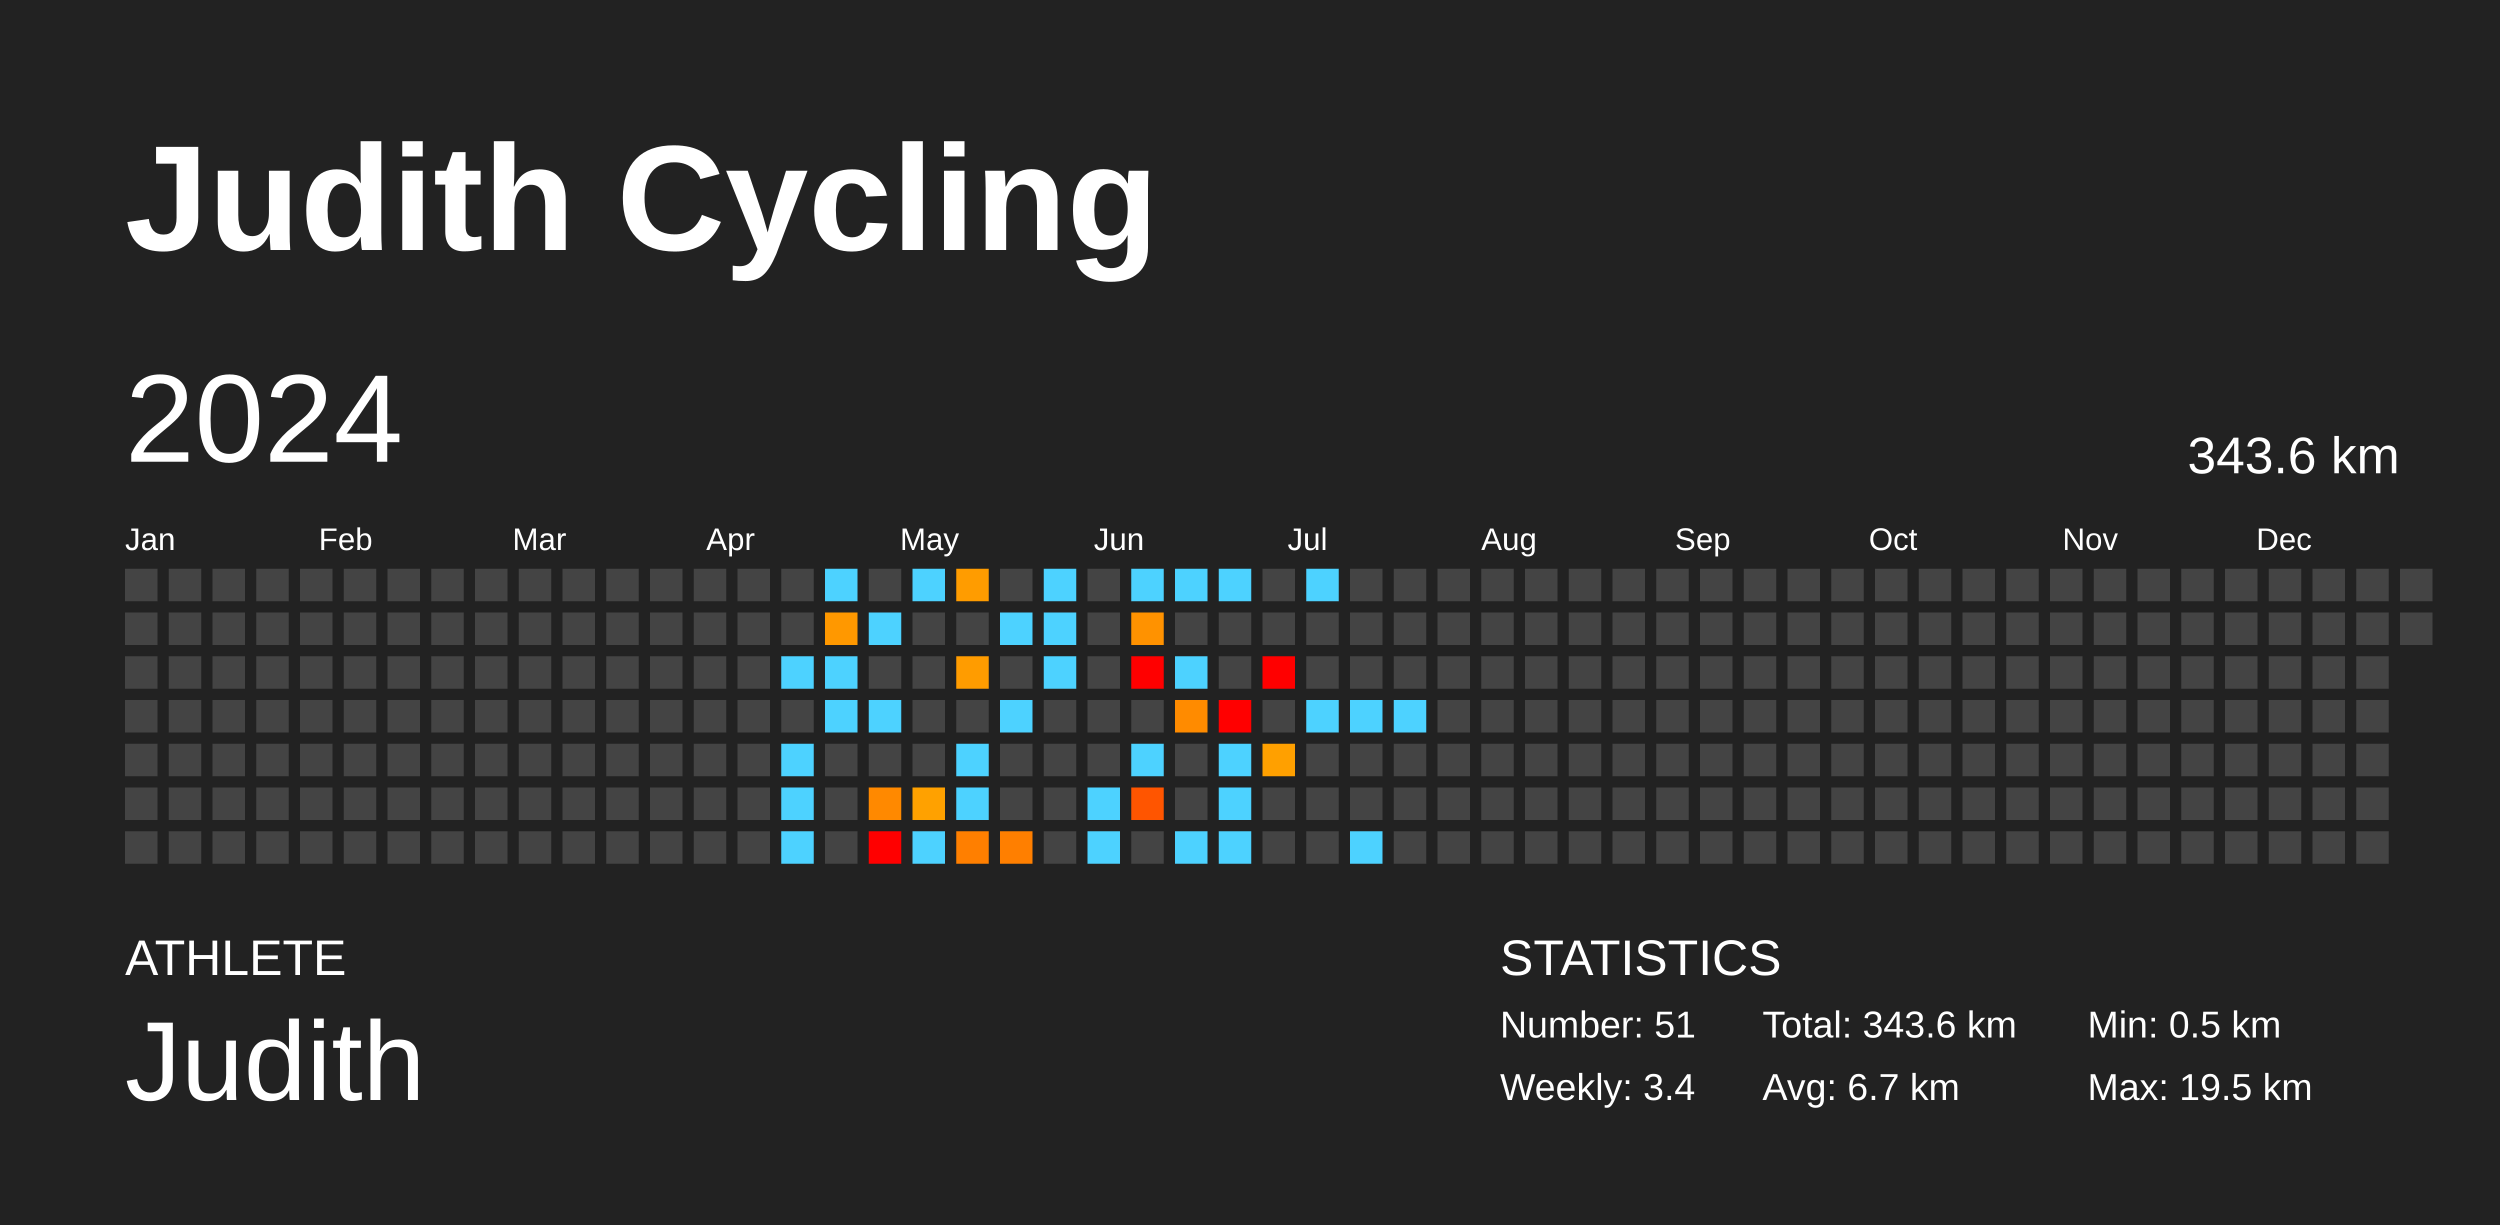
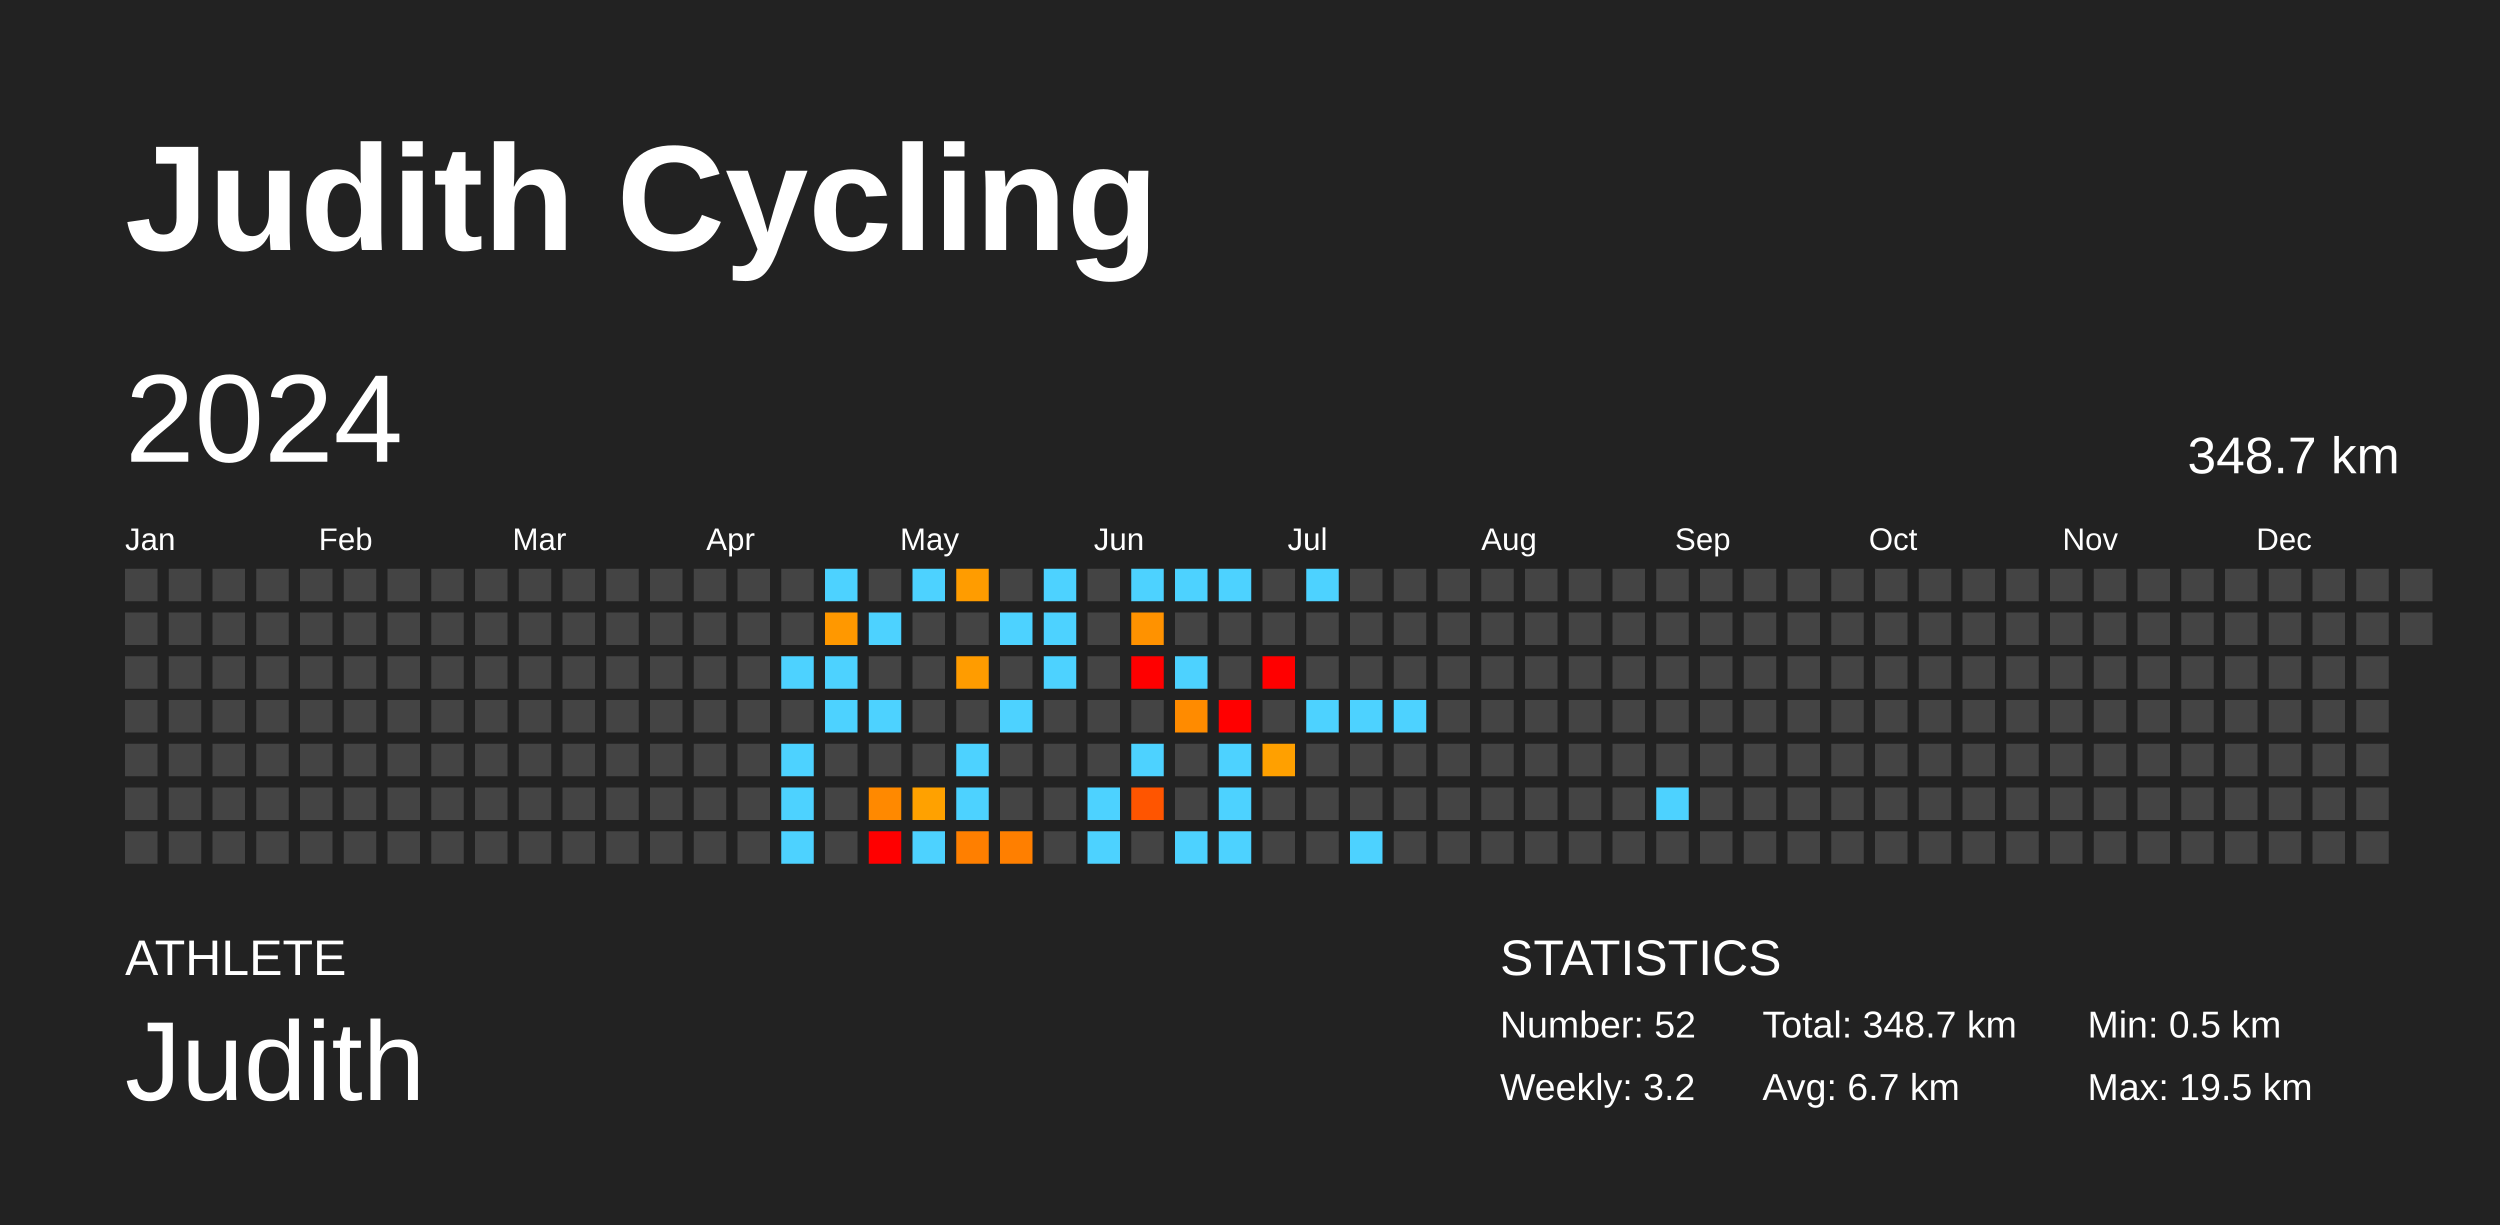
<svg xmlns="http://www.w3.org/2000/svg" baseProfile="full" height="98mm" version="1.1" viewBox="0,0,200,98" width="200mm">
  <defs />
  <rect fill="#222222" height="98" width="200" x="0" y="0" />
  <text fill="#FFFFFF" style="font-size:12px; font-family:Arial; font-weight:bold;" x="10" y="20">Judith Cycling</text>
  <text fill="#FFFFFF" style="font-size:4px; font-family:Arial" x="10" y="78">ATHLETE</text>
  <text fill="#FFFFFF" style="font-size:9px; font-family:Arial" x="10" y="88">Judith</text>
  <text fill="#FFFFFF" style="font-size:4px; font-family:Arial" x="120" y="78">STATISTICS</text>
-   <text fill="#FFFFFF" style="font-size:3px; font-family:Arial" x="120" y="83">Number: 51</text>
-   <text fill="#FFFFFF" style="font-size:3px; font-family:Arial" x="120" y="88">Weekly: 3.4</text>
-   <text fill="#FFFFFF" style="font-size:3px; font-family:Arial" x="141" y="83">Total: 343.6 km</text>
+   <text fill="#FFFFFF" style="font-size:3px; font-family:Arial" x="120" y="83">Number: 52</text>
+   <text fill="#FFFFFF" style="font-size:3px; font-family:Arial" x="120" y="88">Weekly: 3.2</text>
+   <text fill="#FFFFFF" style="font-size:3px; font-family:Arial" x="141" y="83">Total: 348.7 km</text>
  <text fill="#FFFFFF" style="font-size:3px; font-family:Arial" x="141" y="88">Avg: 6.7 km</text>
  <text fill="#FFFFFF" style="font-size:3px; font-family:Arial" x="167" y="83">Min: 0.5 km</text>
  <text fill="#FFFFFF" style="font-size:3px; font-family:Arial" x="167" y="88">Max: 19.5 km</text>
  <text dominant-baseline="hanging" fill="#FFFFFF" style="font-size:10.0px; font-family:Arial;" x="10" y="30">2024</text>
-   <text dominant-baseline="hanging" fill="#FFFFFF" style="font-size:4.125px; font-family:Arial;" x="175" y="35">343.6 km</text>
+   <text dominant-baseline="hanging" fill="#FFFFFF" style="font-size:4.125px; font-family:Arial;" x="175" y="35">348.7 km</text>
  <text fill="#FFFFFF" style="font-size:2.5px; font-family:Arial" x="10.0" y="44">Jan</text>
  <text fill="#FFFFFF" style="font-size:2.5px; font-family:Arial" x="25.5" y="44">Feb</text>
  <text fill="#FFFFFF" style="font-size:2.5px; font-family:Arial" x="41.0" y="44">Mar</text>
  <text fill="#FFFFFF" style="font-size:2.5px; font-family:Arial" x="56.5" y="44">Apr</text>
  <text fill="#FFFFFF" style="font-size:2.5px; font-family:Arial" x="72.0" y="44">May</text>
  <text fill="#FFFFFF" style="font-size:2.5px; font-family:Arial" x="87.5" y="44">Jun</text>
  <text fill="#FFFFFF" style="font-size:2.5px; font-family:Arial" x="103.0" y="44">Jul</text>
  <text fill="#FFFFFF" style="font-size:2.5px; font-family:Arial" x="118.5" y="44">Aug</text>
  <text fill="#FFFFFF" style="font-size:2.5px; font-family:Arial" x="134.0" y="44">Sep</text>
  <text fill="#FFFFFF" style="font-size:2.5px; font-family:Arial" x="149.5" y="44">Oct</text>
  <text fill="#FFFFFF" style="font-size:2.5px; font-family:Arial" x="165.0" y="44">Nov</text>
  <text fill="#FFFFFF" style="font-size:2.5px; font-family:Arial" x="180.5" y="44">Dec</text>
  <rect fill="#444444" height="2.6" width="2.6" x="10.0" y="45.5" />
  <rect fill="#444444" height="2.6" width="2.6" x="10.0" y="49.0" />
  <rect fill="#444444" height="2.6" width="2.6" x="10.0" y="52.5" />
  <rect fill="#444444" height="2.6" width="2.6" x="10.0" y="56.0" />
  <rect fill="#444444" height="2.6" width="2.6" x="10.0" y="59.5" />
  <rect fill="#444444" height="2.6" width="2.6" x="10.0" y="63.0" />
  <rect fill="#444444" height="2.6" width="2.6" x="10.0" y="66.5" />
  <rect fill="#444444" height="2.6" width="2.6" x="13.5" y="45.5" />
  <rect fill="#444444" height="2.6" width="2.6" x="13.5" y="49.0" />
  <rect fill="#444444" height="2.6" width="2.6" x="13.5" y="52.5" />
  <rect fill="#444444" height="2.6" width="2.6" x="13.5" y="56.0" />
  <rect fill="#444444" height="2.6" width="2.6" x="13.5" y="59.5" />
  <rect fill="#444444" height="2.6" width="2.6" x="13.5" y="63.0" />
  <rect fill="#444444" height="2.6" width="2.6" x="13.5" y="66.5" />
  <rect fill="#444444" height="2.6" width="2.6" x="17.0" y="45.5" />
  <rect fill="#444444" height="2.6" width="2.6" x="17.0" y="49.0" />
  <rect fill="#444444" height="2.6" width="2.6" x="17.0" y="52.5" />
  <rect fill="#444444" height="2.6" width="2.6" x="17.0" y="56.0" />
  <rect fill="#444444" height="2.6" width="2.6" x="17.0" y="59.5" />
  <rect fill="#444444" height="2.6" width="2.6" x="17.0" y="63.0" />
  <rect fill="#444444" height="2.6" width="2.6" x="17.0" y="66.5" />
  <rect fill="#444444" height="2.6" width="2.6" x="20.5" y="45.5" />
  <rect fill="#444444" height="2.6" width="2.6" x="20.5" y="49.0" />
  <rect fill="#444444" height="2.6" width="2.6" x="20.5" y="52.5" />
  <rect fill="#444444" height="2.6" width="2.6" x="20.5" y="56.0" />
  <rect fill="#444444" height="2.6" width="2.6" x="20.5" y="59.5" />
  <rect fill="#444444" height="2.6" width="2.6" x="20.5" y="63.0" />
  <rect fill="#444444" height="2.6" width="2.6" x="20.5" y="66.5" />
  <rect fill="#444444" height="2.6" width="2.6" x="24.0" y="45.5" />
  <rect fill="#444444" height="2.6" width="2.6" x="24.0" y="49.0" />
  <rect fill="#444444" height="2.6" width="2.6" x="24.0" y="52.5" />
  <rect fill="#444444" height="2.6" width="2.6" x="24.0" y="56.0" />
  <rect fill="#444444" height="2.6" width="2.6" x="24.0" y="59.5" />
  <rect fill="#444444" height="2.6" width="2.6" x="24.0" y="63.0" />
  <rect fill="#444444" height="2.6" width="2.6" x="24.0" y="66.5" />
  <rect fill="#444444" height="2.6" width="2.6" x="27.5" y="45.5" />
  <rect fill="#444444" height="2.6" width="2.6" x="27.5" y="49.0" />
  <rect fill="#444444" height="2.6" width="2.6" x="27.5" y="52.5" />
  <rect fill="#444444" height="2.6" width="2.6" x="27.5" y="56.0" />
  <rect fill="#444444" height="2.6" width="2.6" x="27.5" y="59.5" />
  <rect fill="#444444" height="2.6" width="2.6" x="27.5" y="63.0" />
  <rect fill="#444444" height="2.6" width="2.6" x="27.5" y="66.5" />
  <rect fill="#444444" height="2.6" width="2.6" x="31.0" y="45.5" />
  <rect fill="#444444" height="2.6" width="2.6" x="31.0" y="49.0" />
  <rect fill="#444444" height="2.6" width="2.6" x="31.0" y="52.5" />
  <rect fill="#444444" height="2.6" width="2.6" x="31.0" y="56.0" />
  <rect fill="#444444" height="2.6" width="2.6" x="31.0" y="59.5" />
  <rect fill="#444444" height="2.6" width="2.6" x="31.0" y="63.0" />
  <rect fill="#444444" height="2.6" width="2.6" x="31.0" y="66.5" />
  <rect fill="#444444" height="2.6" width="2.6" x="34.5" y="45.5" />
  <rect fill="#444444" height="2.6" width="2.6" x="34.5" y="49.0" />
  <rect fill="#444444" height="2.6" width="2.6" x="34.5" y="52.5" />
  <rect fill="#444444" height="2.6" width="2.6" x="34.5" y="56.0" />
  <rect fill="#444444" height="2.6" width="2.6" x="34.5" y="59.5" />
  <rect fill="#444444" height="2.6" width="2.6" x="34.5" y="63.0" />
  <rect fill="#444444" height="2.6" width="2.6" x="34.5" y="66.5" />
  <rect fill="#444444" height="2.6" width="2.6" x="38.0" y="45.5" />
  <rect fill="#444444" height="2.6" width="2.6" x="38.0" y="49.0" />
  <rect fill="#444444" height="2.6" width="2.6" x="38.0" y="52.5" />
  <rect fill="#444444" height="2.6" width="2.6" x="38.0" y="56.0" />
  <rect fill="#444444" height="2.6" width="2.6" x="38.0" y="59.5" />
  <rect fill="#444444" height="2.6" width="2.6" x="38.0" y="63.0" />
  <rect fill="#444444" height="2.6" width="2.6" x="38.0" y="66.5" />
  <rect fill="#444444" height="2.6" width="2.6" x="41.5" y="45.5" />
  <rect fill="#444444" height="2.6" width="2.6" x="41.5" y="49.0" />
  <rect fill="#444444" height="2.6" width="2.6" x="41.5" y="52.5" />
  <rect fill="#444444" height="2.6" width="2.6" x="41.5" y="56.0" />
  <rect fill="#444444" height="2.6" width="2.6" x="41.5" y="59.5" />
  <rect fill="#444444" height="2.6" width="2.6" x="41.5" y="63.0" />
  <rect fill="#444444" height="2.6" width="2.6" x="41.5" y="66.5" />
  <rect fill="#444444" height="2.6" width="2.6" x="45.0" y="45.5" />
  <rect fill="#444444" height="2.6" width="2.6" x="45.0" y="49.0" />
  <rect fill="#444444" height="2.6" width="2.6" x="45.0" y="52.5" />
  <rect fill="#444444" height="2.6" width="2.6" x="45.0" y="56.0" />
  <rect fill="#444444" height="2.6" width="2.6" x="45.0" y="59.5" />
  <rect fill="#444444" height="2.6" width="2.6" x="45.0" y="63.0" />
  <rect fill="#444444" height="2.6" width="2.6" x="45.0" y="66.5" />
  <rect fill="#444444" height="2.6" width="2.6" x="48.5" y="45.5" />
  <rect fill="#444444" height="2.6" width="2.6" x="48.5" y="49.0" />
  <rect fill="#444444" height="2.6" width="2.6" x="48.5" y="52.5" />
  <rect fill="#444444" height="2.6" width="2.6" x="48.5" y="56.0" />
  <rect fill="#444444" height="2.6" width="2.6" x="48.5" y="59.5" />
  <rect fill="#444444" height="2.6" width="2.6" x="48.5" y="63.0" />
  <rect fill="#444444" height="2.6" width="2.6" x="48.5" y="66.5" />
  <rect fill="#444444" height="2.6" width="2.6" x="52.0" y="45.5" />
  <rect fill="#444444" height="2.6" width="2.6" x="52.0" y="49.0" />
  <rect fill="#444444" height="2.6" width="2.6" x="52.0" y="52.5" />
  <rect fill="#444444" height="2.6" width="2.6" x="52.0" y="56.0" />
  <rect fill="#444444" height="2.6" width="2.6" x="52.0" y="59.5" />
  <rect fill="#444444" height="2.6" width="2.6" x="52.0" y="63.0" />
  <rect fill="#444444" height="2.6" width="2.6" x="52.0" y="66.5" />
  <rect fill="#444444" height="2.6" width="2.6" x="55.5" y="45.5" />
  <rect fill="#444444" height="2.6" width="2.6" x="55.5" y="49.0" />
  <rect fill="#444444" height="2.6" width="2.6" x="55.5" y="52.5" />
  <rect fill="#444444" height="2.6" width="2.6" x="55.5" y="56.0" />
  <rect fill="#444444" height="2.6" width="2.6" x="55.5" y="59.5" />
  <rect fill="#444444" height="2.6" width="2.6" x="55.5" y="63.0" />
  <rect fill="#444444" height="2.6" width="2.6" x="55.5" y="66.5" />
  <rect fill="#444444" height="2.6" width="2.6" x="59.0" y="45.5" />
  <rect fill="#444444" height="2.6" width="2.6" x="59.0" y="49.0" />
  <rect fill="#444444" height="2.6" width="2.6" x="59.0" y="52.5" />
  <rect fill="#444444" height="2.6" width="2.6" x="59.0" y="56.0" />
  <rect fill="#444444" height="2.6" width="2.6" x="59.0" y="59.5" />
  <rect fill="#444444" height="2.6" width="2.6" x="59.0" y="63.0" />
  <rect fill="#444444" height="2.6" width="2.6" x="59.0" y="66.5" />
  <rect fill="#444444" height="2.6" width="2.6" x="62.5" y="45.5" />
  <rect fill="#444444" height="2.6" width="2.6" x="62.5" y="49.0" />
  <rect fill="#4dd2ff" height="2.6" width="2.6" x="62.5" y="52.5" />
  <rect fill="#444444" height="2.6" width="2.6" x="62.5" y="56.0" />
  <rect fill="#4dd2ff" height="2.6" width="2.6" x="62.5" y="59.5" />
  <rect fill="#4dd2ff" height="2.6" width="2.6" x="62.5" y="63.0" />
  <rect fill="#4dd2ff" height="2.6" width="2.6" x="62.5" y="66.5" />
  <rect fill="#4dd2ff" height="2.6" width="2.6" x="66.0" y="45.5" />
  <rect fill="#ff9800" height="2.6" width="2.6" x="66.0" y="49.0" />
  <rect fill="#4dd2ff" height="2.6" width="2.6" x="66.0" y="52.5" />
  <rect fill="#4dd2ff" height="2.6" width="2.6" x="66.0" y="56.0" />
  <rect fill="#444444" height="2.6" width="2.6" x="66.0" y="59.5" />
  <rect fill="#444444" height="2.6" width="2.6" x="66.0" y="63.0" />
  <rect fill="#444444" height="2.6" width="2.6" x="66.0" y="66.5" />
  <rect fill="#444444" height="2.6" width="2.6" x="69.5" y="45.5" />
  <rect fill="#4dd2ff" height="2.6" width="2.6" x="69.5" y="49.0" />
  <rect fill="#444444" height="2.6" width="2.6" x="69.5" y="52.5" />
  <rect fill="#4dd2ff" height="2.6" width="2.6" x="69.5" y="56.0" />
  <rect fill="#444444" height="2.6" width="2.6" x="69.5" y="59.5" />
  <rect fill="#ff8900" height="2.6" width="2.6" x="69.5" y="63.0" />
  <rect fill="red" height="2.6" width="2.6" x="69.5" y="66.5" />
  <rect fill="#4dd2ff" height="2.6" width="2.6" x="73.0" y="45.5" />
  <rect fill="#444444" height="2.6" width="2.6" x="73.0" y="49.0" />
  <rect fill="#444444" height="2.6" width="2.6" x="73.0" y="52.5" />
  <rect fill="#444444" height="2.6" width="2.6" x="73.0" y="56.0" />
  <rect fill="#444444" height="2.6" width="2.6" x="73.0" y="59.5" />
  <rect fill="#ffa100" height="2.6" width="2.6" x="73.0" y="63.0" />
  <rect fill="#4dd2ff" height="2.6" width="2.6" x="73.0" y="66.5" />
  <rect fill="#ff9c00" height="2.6" width="2.6" x="76.5" y="45.5" />
  <rect fill="#444444" height="2.6" width="2.6" x="76.5" y="49.0" />
  <rect fill="#ff9c00" height="2.6" width="2.6" x="76.5" y="52.5" />
  <rect fill="#444444" height="2.6" width="2.6" x="76.5" y="56.0" />
  <rect fill="#4dd2ff" height="2.6" width="2.6" x="76.5" y="59.5" />
  <rect fill="#4dd2ff" height="2.6" width="2.6" x="76.5" y="63.0" />
  <rect fill="#ff7f00" height="2.6" width="2.6" x="76.5" y="66.5" />
  <rect fill="#444444" height="2.6" width="2.6" x="80.0" y="45.5" />
  <rect fill="#4dd2ff" height="2.6" width="2.6" x="80.0" y="49.0" />
  <rect fill="#444444" height="2.6" width="2.6" x="80.0" y="52.5" />
  <rect fill="#4dd2ff" height="2.6" width="2.6" x="80.0" y="56.0" />
  <rect fill="#444444" height="2.6" width="2.6" x="80.0" y="59.5" />
  <rect fill="#444444" height="2.6" width="2.6" x="80.0" y="63.0" />
  <rect fill="#ff7f00" height="2.6" width="2.6" x="80.0" y="66.5" />
  <rect fill="#4dd2ff" height="2.6" width="2.6" x="83.5" y="45.5" />
  <rect fill="#4dd2ff" height="2.6" width="2.6" x="83.5" y="49.0" />
  <rect fill="#4dd2ff" height="2.6" width="2.6" x="83.5" y="52.5" />
  <rect fill="#444444" height="2.6" width="2.6" x="83.5" y="56.0" />
  <rect fill="#444444" height="2.6" width="2.6" x="83.5" y="59.5" />
  <rect fill="#444444" height="2.6" width="2.6" x="83.5" y="63.0" />
  <rect fill="#444444" height="2.6" width="2.6" x="83.5" y="66.5" />
  <rect fill="#444444" height="2.6" width="2.6" x="87.0" y="45.5" />
  <rect fill="#444444" height="2.6" width="2.6" x="87.0" y="49.0" />
  <rect fill="#444444" height="2.6" width="2.6" x="87.0" y="52.5" />
  <rect fill="#444444" height="2.6" width="2.6" x="87.0" y="56.0" />
  <rect fill="#444444" height="2.6" width="2.6" x="87.0" y="59.5" />
  <rect fill="#4dd2ff" height="2.6" width="2.6" x="87.0" y="63.0" />
  <rect fill="#4dd2ff" height="2.6" width="2.6" x="87.0" y="66.5" />
  <rect fill="#4dd2ff" height="2.6" width="2.6" x="90.5" y="45.5" />
  <rect fill="#ff9200" height="2.6" width="2.6" x="90.5" y="49.0" />
  <rect fill="red" height="2.6" width="2.6" x="90.5" y="52.5" />
  <rect fill="#444444" height="2.6" width="2.6" x="90.5" y="56.0" />
  <rect fill="#4dd2ff" height="2.6" width="2.6" x="90.5" y="59.5" />
  <rect fill="#ff5500" height="2.6" width="2.6" x="90.5" y="63.0" />
  <rect fill="#444444" height="2.6" width="2.6" x="90.5" y="66.5" />
  <rect fill="#4dd2ff" height="2.6" width="2.6" x="94.0" y="45.5" />
  <rect fill="#444444" height="2.6" width="2.6" x="94.0" y="49.0" />
  <rect fill="#4dd2ff" height="2.6" width="2.6" x="94.0" y="52.5" />
  <rect fill="#ff8b00" height="2.6" width="2.6" x="94.0" y="56.0" />
  <rect fill="#444444" height="2.6" width="2.6" x="94.0" y="59.5" />
  <rect fill="#444444" height="2.6" width="2.6" x="94.0" y="63.0" />
  <rect fill="#4dd2ff" height="2.6" width="2.6" x="94.0" y="66.5" />
  <rect fill="#4dd2ff" height="2.6" width="2.6" x="97.5" y="45.5" />
  <rect fill="#444444" height="2.6" width="2.6" x="97.5" y="49.0" />
  <rect fill="#444444" height="2.6" width="2.6" x="97.5" y="52.5" />
  <rect fill="red" height="2.6" width="2.6" x="97.5" y="56.0" />
  <rect fill="#4dd2ff" height="2.6" width="2.6" x="97.5" y="59.5" />
  <rect fill="#4dd2ff" height="2.6" width="2.6" x="97.5" y="63.0" />
  <rect fill="#4dd2ff" height="2.6" width="2.6" x="97.5" y="66.5" />
  <rect fill="#444444" height="2.6" width="2.6" x="101.0" y="45.5" />
  <rect fill="#444444" height="2.6" width="2.6" x="101.0" y="49.0" />
  <rect fill="red" height="2.6" width="2.6" x="101.0" y="52.5" />
  <rect fill="#444444" height="2.6" width="2.6" x="101.0" y="56.0" />
  <rect fill="#ffa000" height="2.6" width="2.6" x="101.0" y="59.5" />
  <rect fill="#444444" height="2.6" width="2.6" x="101.0" y="63.0" />
  <rect fill="#444444" height="2.6" width="2.6" x="101.0" y="66.5" />
  <rect fill="#4dd2ff" height="2.6" width="2.6" x="104.5" y="45.5" />
  <rect fill="#444444" height="2.6" width="2.6" x="104.5" y="49.0" />
  <rect fill="#444444" height="2.6" width="2.6" x="104.5" y="52.5" />
  <rect fill="#4dd2ff" height="2.6" width="2.6" x="104.5" y="56.0" />
  <rect fill="#444444" height="2.6" width="2.6" x="104.5" y="59.5" />
  <rect fill="#444444" height="2.6" width="2.6" x="104.5" y="63.0" />
  <rect fill="#444444" height="2.6" width="2.6" x="104.5" y="66.5" />
  <rect fill="#444444" height="2.6" width="2.6" x="108.0" y="45.5" />
  <rect fill="#444444" height="2.6" width="2.6" x="108.0" y="49.0" />
  <rect fill="#444444" height="2.6" width="2.6" x="108.0" y="52.5" />
  <rect fill="#4dd2ff" height="2.6" width="2.6" x="108.0" y="56.0" />
  <rect fill="#444444" height="2.6" width="2.6" x="108.0" y="59.5" />
  <rect fill="#444444" height="2.6" width="2.6" x="108.0" y="63.0" />
  <rect fill="#4dd2ff" height="2.6" width="2.6" x="108.0" y="66.5" />
  <rect fill="#444444" height="2.6" width="2.6" x="111.5" y="45.5" />
  <rect fill="#444444" height="2.6" width="2.6" x="111.5" y="49.0" />
  <rect fill="#444444" height="2.6" width="2.6" x="111.5" y="52.5" />
  <rect fill="#4dd2ff" height="2.6" width="2.6" x="111.5" y="56.0" />
  <rect fill="#444444" height="2.6" width="2.6" x="111.5" y="59.5" />
  <rect fill="#444444" height="2.6" width="2.6" x="111.5" y="63.0" />
  <rect fill="#444444" height="2.6" width="2.6" x="111.5" y="66.5" />
  <rect fill="#444444" height="2.6" width="2.6" x="115.0" y="45.5" />
  <rect fill="#444444" height="2.6" width="2.6" x="115.0" y="49.0" />
  <rect fill="#444444" height="2.6" width="2.6" x="115.0" y="52.5" />
  <rect fill="#444444" height="2.6" width="2.6" x="115.0" y="56.0" />
  <rect fill="#444444" height="2.6" width="2.6" x="115.0" y="59.5" />
  <rect fill="#444444" height="2.6" width="2.6" x="115.0" y="63.0" />
  <rect fill="#444444" height="2.6" width="2.6" x="115.0" y="66.5" />
  <rect fill="#444444" height="2.6" width="2.6" x="118.5" y="45.5" />
  <rect fill="#444444" height="2.6" width="2.6" x="118.5" y="49.0" />
  <rect fill="#444444" height="2.6" width="2.6" x="118.5" y="52.5" />
  <rect fill="#444444" height="2.6" width="2.6" x="118.5" y="56.0" />
  <rect fill="#444444" height="2.6" width="2.6" x="118.5" y="59.5" />
  <rect fill="#444444" height="2.6" width="2.6" x="118.5" y="63.0" />
  <rect fill="#444444" height="2.6" width="2.6" x="118.5" y="66.5" />
  <rect fill="#444444" height="2.6" width="2.6" x="122.0" y="45.5" />
  <rect fill="#444444" height="2.6" width="2.6" x="122.0" y="49.0" />
  <rect fill="#444444" height="2.6" width="2.6" x="122.0" y="52.5" />
  <rect fill="#444444" height="2.6" width="2.6" x="122.0" y="56.0" />
  <rect fill="#444444" height="2.6" width="2.6" x="122.0" y="59.5" />
  <rect fill="#444444" height="2.6" width="2.6" x="122.0" y="63.0" />
  <rect fill="#444444" height="2.6" width="2.6" x="122.0" y="66.5" />
  <rect fill="#444444" height="2.6" width="2.6" x="125.5" y="45.5" />
  <rect fill="#444444" height="2.6" width="2.6" x="125.5" y="49.0" />
  <rect fill="#444444" height="2.6" width="2.6" x="125.5" y="52.5" />
  <rect fill="#444444" height="2.6" width="2.6" x="125.5" y="56.0" />
  <rect fill="#444444" height="2.6" width="2.6" x="125.5" y="59.5" />
  <rect fill="#444444" height="2.6" width="2.6" x="125.5" y="63.0" />
  <rect fill="#444444" height="2.6" width="2.6" x="125.5" y="66.5" />
  <rect fill="#444444" height="2.6" width="2.6" x="129.0" y="45.5" />
  <rect fill="#444444" height="2.6" width="2.6" x="129.0" y="49.0" />
  <rect fill="#444444" height="2.6" width="2.6" x="129.0" y="52.5" />
  <rect fill="#444444" height="2.6" width="2.6" x="129.0" y="56.0" />
  <rect fill="#444444" height="2.6" width="2.6" x="129.0" y="59.5" />
  <rect fill="#444444" height="2.6" width="2.6" x="129.0" y="63.0" />
  <rect fill="#444444" height="2.6" width="2.6" x="129.0" y="66.5" />
  <rect fill="#444444" height="2.6" width="2.6" x="132.5" y="45.5" />
  <rect fill="#444444" height="2.6" width="2.6" x="132.5" y="49.0" />
  <rect fill="#444444" height="2.6" width="2.6" x="132.5" y="52.5" />
  <rect fill="#444444" height="2.6" width="2.6" x="132.5" y="56.0" />
  <rect fill="#444444" height="2.6" width="2.6" x="132.5" y="59.5" />
-   <rect fill="#444444" height="2.6" width="2.6" x="132.5" y="63.0" />
+   <rect fill="#4dd2ff" height="2.6" width="2.6" x="132.5" y="63.0" />
  <rect fill="#444444" height="2.6" width="2.6" x="132.5" y="66.5" />
  <rect fill="#444444" height="2.6" width="2.6" x="136.0" y="45.5" />
  <rect fill="#444444" height="2.6" width="2.6" x="136.0" y="49.0" />
  <rect fill="#444444" height="2.6" width="2.6" x="136.0" y="52.5" />
  <rect fill="#444444" height="2.6" width="2.6" x="136.0" y="56.0" />
  <rect fill="#444444" height="2.6" width="2.6" x="136.0" y="59.5" />
  <rect fill="#444444" height="2.6" width="2.6" x="136.0" y="63.0" />
  <rect fill="#444444" height="2.6" width="2.6" x="136.0" y="66.5" />
  <rect fill="#444444" height="2.6" width="2.6" x="139.5" y="45.5" />
  <rect fill="#444444" height="2.6" width="2.6" x="139.5" y="49.0" />
  <rect fill="#444444" height="2.6" width="2.6" x="139.5" y="52.5" />
  <rect fill="#444444" height="2.6" width="2.6" x="139.5" y="56.0" />
  <rect fill="#444444" height="2.6" width="2.6" x="139.5" y="59.5" />
  <rect fill="#444444" height="2.6" width="2.6" x="139.5" y="63.0" />
  <rect fill="#444444" height="2.6" width="2.6" x="139.5" y="66.5" />
  <rect fill="#444444" height="2.6" width="2.6" x="143.0" y="45.5" />
  <rect fill="#444444" height="2.6" width="2.6" x="143.0" y="49.0" />
  <rect fill="#444444" height="2.6" width="2.6" x="143.0" y="52.5" />
  <rect fill="#444444" height="2.6" width="2.6" x="143.0" y="56.0" />
  <rect fill="#444444" height="2.6" width="2.6" x="143.0" y="59.5" />
  <rect fill="#444444" height="2.6" width="2.6" x="143.0" y="63.0" />
  <rect fill="#444444" height="2.6" width="2.6" x="143.0" y="66.5" />
  <rect fill="#444444" height="2.6" width="2.6" x="146.5" y="45.5" />
  <rect fill="#444444" height="2.6" width="2.6" x="146.5" y="49.0" />
  <rect fill="#444444" height="2.6" width="2.6" x="146.5" y="52.5" />
  <rect fill="#444444" height="2.6" width="2.6" x="146.5" y="56.0" />
  <rect fill="#444444" height="2.6" width="2.6" x="146.5" y="59.5" />
  <rect fill="#444444" height="2.6" width="2.6" x="146.5" y="63.0" />
  <rect fill="#444444" height="2.6" width="2.6" x="146.5" y="66.5" />
  <rect fill="#444444" height="2.6" width="2.6" x="150.0" y="45.5" />
  <rect fill="#444444" height="2.6" width="2.6" x="150.0" y="49.0" />
  <rect fill="#444444" height="2.6" width="2.6" x="150.0" y="52.5" />
  <rect fill="#444444" height="2.6" width="2.6" x="150.0" y="56.0" />
  <rect fill="#444444" height="2.6" width="2.6" x="150.0" y="59.5" />
  <rect fill="#444444" height="2.6" width="2.6" x="150.0" y="63.0" />
  <rect fill="#444444" height="2.6" width="2.6" x="150.0" y="66.5" />
  <rect fill="#444444" height="2.6" width="2.6" x="153.5" y="45.5" />
  <rect fill="#444444" height="2.6" width="2.6" x="153.5" y="49.0" />
  <rect fill="#444444" height="2.6" width="2.6" x="153.5" y="52.5" />
  <rect fill="#444444" height="2.6" width="2.6" x="153.5" y="56.0" />
  <rect fill="#444444" height="2.6" width="2.6" x="153.5" y="59.5" />
  <rect fill="#444444" height="2.6" width="2.6" x="153.5" y="63.0" />
  <rect fill="#444444" height="2.6" width="2.6" x="153.5" y="66.5" />
  <rect fill="#444444" height="2.6" width="2.6" x="157.0" y="45.5" />
  <rect fill="#444444" height="2.6" width="2.6" x="157.0" y="49.0" />
  <rect fill="#444444" height="2.6" width="2.6" x="157.0" y="52.5" />
  <rect fill="#444444" height="2.6" width="2.6" x="157.0" y="56.0" />
  <rect fill="#444444" height="2.6" width="2.6" x="157.0" y="59.5" />
  <rect fill="#444444" height="2.6" width="2.6" x="157.0" y="63.0" />
  <rect fill="#444444" height="2.6" width="2.6" x="157.0" y="66.5" />
  <rect fill="#444444" height="2.6" width="2.6" x="160.5" y="45.5" />
  <rect fill="#444444" height="2.6" width="2.6" x="160.5" y="49.0" />
  <rect fill="#444444" height="2.6" width="2.6" x="160.5" y="52.5" />
  <rect fill="#444444" height="2.6" width="2.6" x="160.5" y="56.0" />
  <rect fill="#444444" height="2.6" width="2.6" x="160.5" y="59.5" />
  <rect fill="#444444" height="2.6" width="2.6" x="160.5" y="63.0" />
  <rect fill="#444444" height="2.6" width="2.6" x="160.5" y="66.5" />
  <rect fill="#444444" height="2.6" width="2.6" x="164.0" y="45.5" />
  <rect fill="#444444" height="2.6" width="2.6" x="164.0" y="49.0" />
  <rect fill="#444444" height="2.6" width="2.6" x="164.0" y="52.5" />
  <rect fill="#444444" height="2.6" width="2.6" x="164.0" y="56.0" />
  <rect fill="#444444" height="2.6" width="2.6" x="164.0" y="59.5" />
  <rect fill="#444444" height="2.6" width="2.6" x="164.0" y="63.0" />
  <rect fill="#444444" height="2.6" width="2.6" x="164.0" y="66.5" />
  <rect fill="#444444" height="2.6" width="2.6" x="167.5" y="45.5" />
  <rect fill="#444444" height="2.6" width="2.6" x="167.5" y="49.0" />
  <rect fill="#444444" height="2.6" width="2.6" x="167.5" y="52.5" />
  <rect fill="#444444" height="2.6" width="2.6" x="167.5" y="56.0" />
  <rect fill="#444444" height="2.6" width="2.6" x="167.5" y="59.5" />
  <rect fill="#444444" height="2.6" width="2.6" x="167.5" y="63.0" />
  <rect fill="#444444" height="2.6" width="2.6" x="167.5" y="66.5" />
  <rect fill="#444444" height="2.6" width="2.6" x="171.0" y="45.5" />
  <rect fill="#444444" height="2.6" width="2.6" x="171.0" y="49.0" />
  <rect fill="#444444" height="2.6" width="2.6" x="171.0" y="52.5" />
  <rect fill="#444444" height="2.6" width="2.6" x="171.0" y="56.0" />
  <rect fill="#444444" height="2.6" width="2.6" x="171.0" y="59.5" />
  <rect fill="#444444" height="2.6" width="2.6" x="171.0" y="63.0" />
  <rect fill="#444444" height="2.6" width="2.6" x="171.0" y="66.5" />
  <rect fill="#444444" height="2.6" width="2.6" x="174.5" y="45.5" />
  <rect fill="#444444" height="2.6" width="2.6" x="174.5" y="49.0" />
  <rect fill="#444444" height="2.6" width="2.6" x="174.5" y="52.5" />
  <rect fill="#444444" height="2.6" width="2.6" x="174.5" y="56.0" />
  <rect fill="#444444" height="2.6" width="2.6" x="174.5" y="59.5" />
  <rect fill="#444444" height="2.6" width="2.6" x="174.5" y="63.0" />
  <rect fill="#444444" height="2.6" width="2.6" x="174.5" y="66.5" />
  <rect fill="#444444" height="2.6" width="2.6" x="178.0" y="45.5" />
  <rect fill="#444444" height="2.6" width="2.6" x="178.0" y="49.0" />
  <rect fill="#444444" height="2.6" width="2.6" x="178.0" y="52.5" />
  <rect fill="#444444" height="2.6" width="2.6" x="178.0" y="56.0" />
  <rect fill="#444444" height="2.6" width="2.6" x="178.0" y="59.5" />
  <rect fill="#444444" height="2.6" width="2.6" x="178.0" y="63.0" />
  <rect fill="#444444" height="2.6" width="2.6" x="178.0" y="66.5" />
  <rect fill="#444444" height="2.6" width="2.6" x="181.5" y="45.5" />
  <rect fill="#444444" height="2.6" width="2.6" x="181.5" y="49.0" />
  <rect fill="#444444" height="2.6" width="2.6" x="181.5" y="52.5" />
  <rect fill="#444444" height="2.6" width="2.6" x="181.5" y="56.0" />
  <rect fill="#444444" height="2.6" width="2.6" x="181.5" y="59.5" />
  <rect fill="#444444" height="2.6" width="2.6" x="181.5" y="63.0" />
  <rect fill="#444444" height="2.6" width="2.6" x="181.5" y="66.5" />
  <rect fill="#444444" height="2.6" width="2.6" x="185.0" y="45.5" />
  <rect fill="#444444" height="2.6" width="2.6" x="185.0" y="49.0" />
  <rect fill="#444444" height="2.6" width="2.6" x="185.0" y="52.5" />
  <rect fill="#444444" height="2.6" width="2.6" x="185.0" y="56.0" />
  <rect fill="#444444" height="2.6" width="2.6" x="185.0" y="59.5" />
  <rect fill="#444444" height="2.6" width="2.6" x="185.0" y="63.0" />
  <rect fill="#444444" height="2.6" width="2.6" x="185.0" y="66.5" />
  <rect fill="#444444" height="2.6" width="2.6" x="188.5" y="45.5" />
  <rect fill="#444444" height="2.6" width="2.6" x="188.5" y="49.0" />
  <rect fill="#444444" height="2.6" width="2.6" x="188.5" y="52.5" />
  <rect fill="#444444" height="2.6" width="2.6" x="188.5" y="56.0" />
  <rect fill="#444444" height="2.6" width="2.6" x="188.5" y="59.5" />
  <rect fill="#444444" height="2.6" width="2.6" x="188.5" y="63.0" />
  <rect fill="#444444" height="2.6" width="2.6" x="188.5" y="66.5" />
  <rect fill="#444444" height="2.6" width="2.6" x="192.0" y="45.5" />
  <rect fill="#444444" height="2.6" width="2.6" x="192.0" y="49.0" />
</svg>
